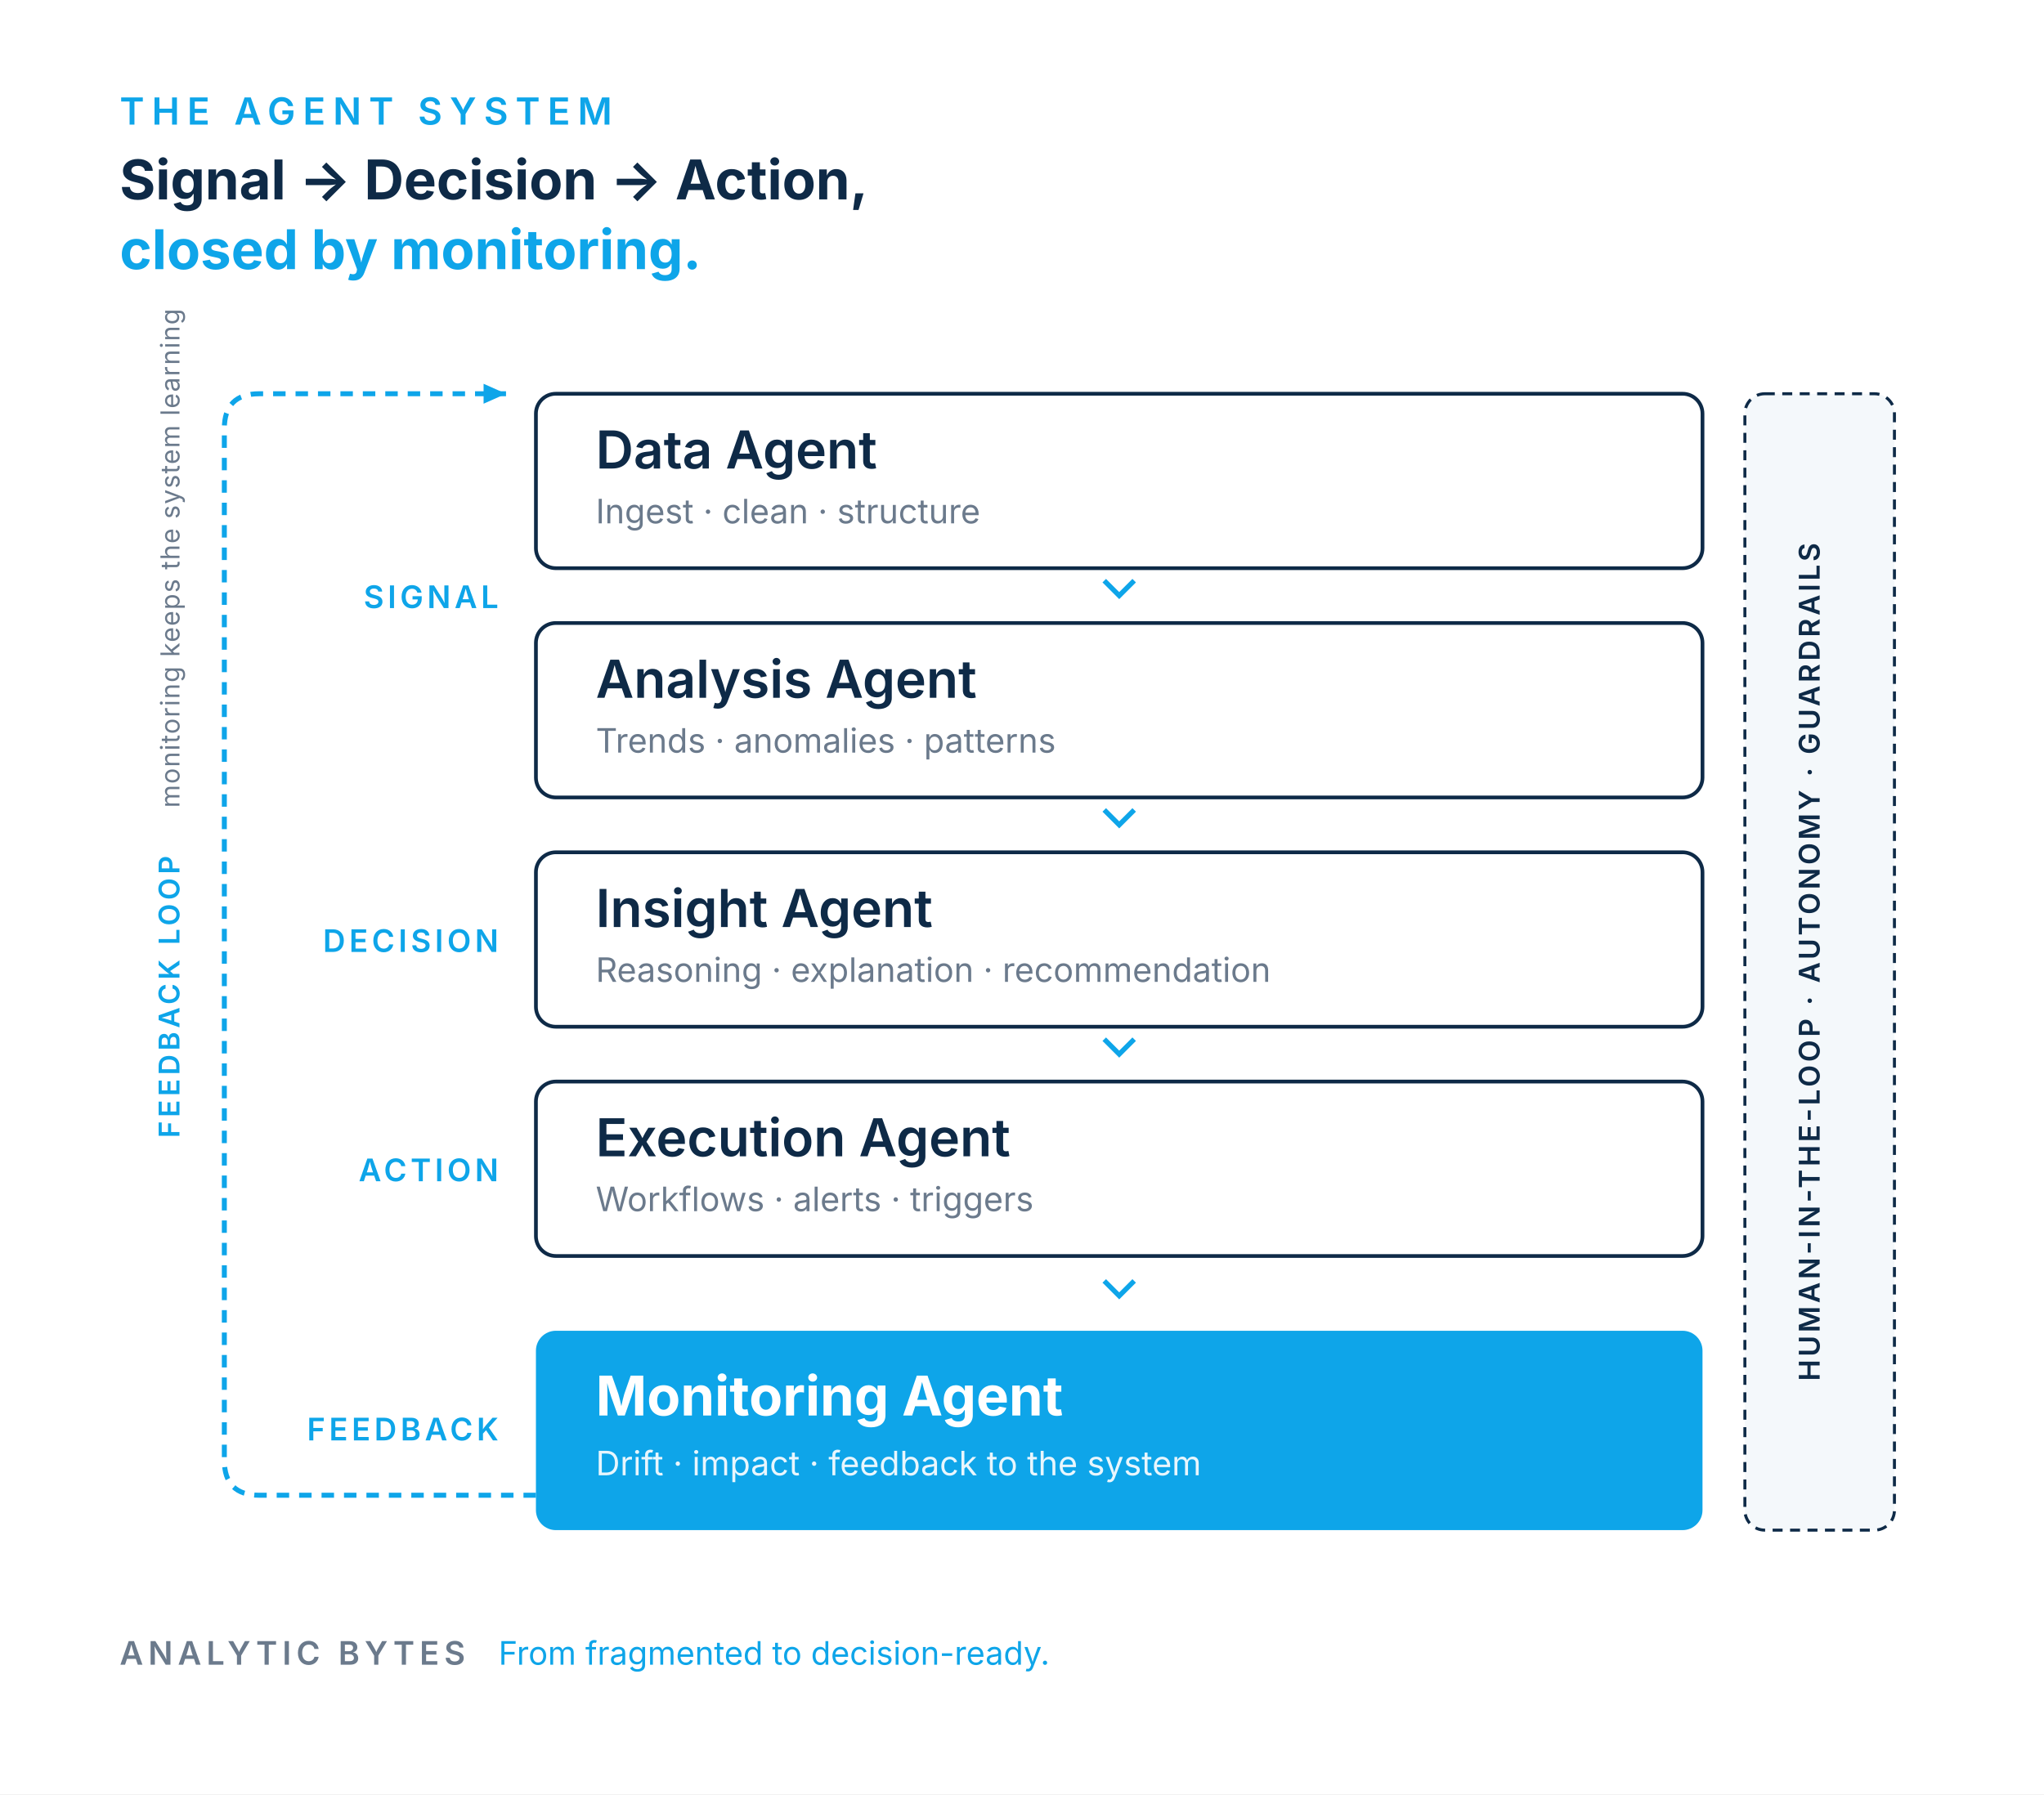
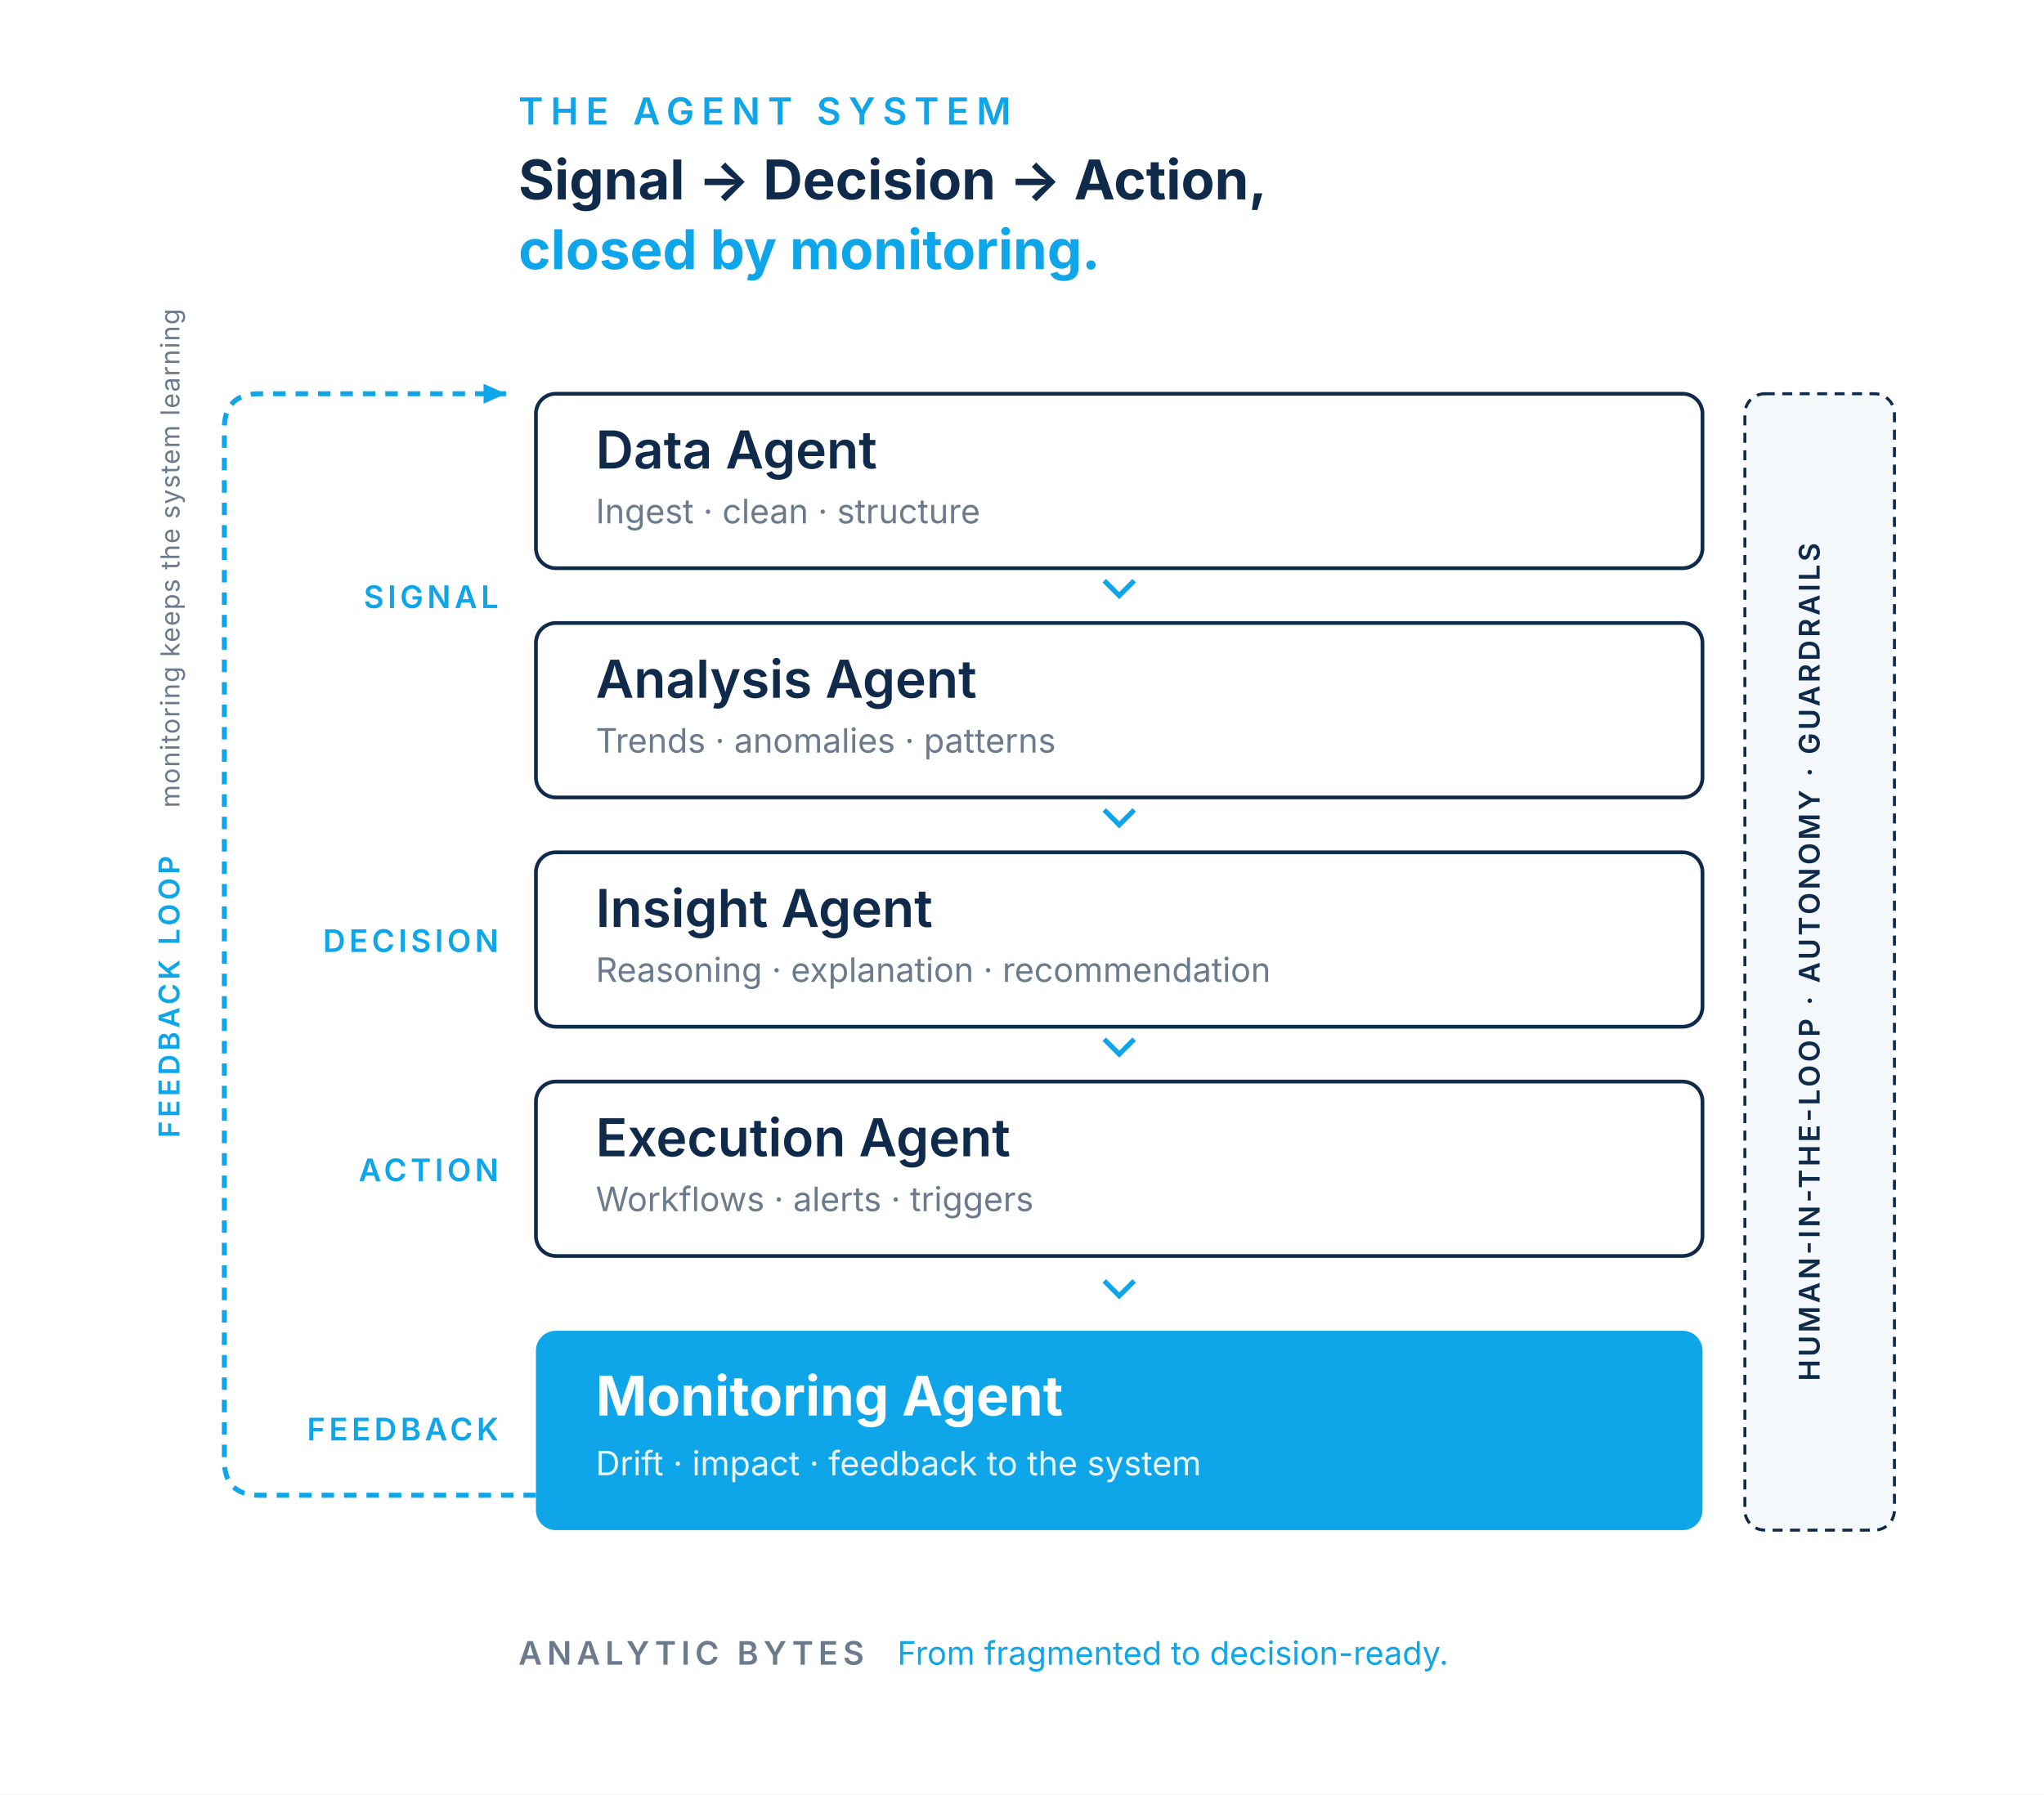
<svg xmlns="http://www.w3.org/2000/svg" viewBox="0 0 820 720" role="img" aria-labelledby="ttl desc" font-family="Inter,Helvetica,Arial,sans-serif">
  <rect width="820" height="720" fill="#FFFFFF" />
-   <text x="48" y="50" font-size="15" letter-spacing="3" fill="#0EA5E9" font-weight="600">THE AGENT SYSTEM</text>
-   <text x="48" y="80" font-size="22" fill="#0E2A47" font-weight="700">Signal → Decision → Action,</text>
-   <text x="48" y="108" font-size="22" fill="#0EA5E9" font-weight="700">closed by monitoring.</text>
+   <text x="208" y="50" font-size="15" letter-spacing="3" fill="#0EA5E9" font-weight="600">THE AGENT SYSTEM</text>
+   <text x="208" y="80" font-size="22" fill="#0F2A4A" font-weight="700">Signal → Decision → Action,</text>
+   <text x="208" y="108" font-size="22" fill="#0EA5E9" font-weight="700">closed by monitoring.</text>
  <path d="M215,600 H104 Q90,600 90,586 V172 Q90,158 104,158 H203" fill="none" stroke="#0EA5E9" stroke-width="2" stroke-dasharray="5 4" />
  <path d="M203,158 l-9,-4 l0,8 z" fill="#0EA5E9" />
  <text transform="translate(72,400) rotate(-90)" font-size="11.5" letter-spacing="1.5" fill="#0EA5E9" font-weight="600" text-anchor="middle">FEEDBACK LOOP</text>
  <text transform="translate(72,224) rotate(-90)" font-size="10.5" letter-spacing="0.4" fill="#6B7A8C" text-anchor="middle">monitoring keeps the system learning</text>
  <text x="200" y="244" font-size="12.5" letter-spacing="1.5" fill="#0EA5E9" font-weight="600" text-anchor="end">SIGNAL</text>
  <text x="200" y="382" font-size="12.5" letter-spacing="1.5" fill="#0EA5E9" font-weight="600" text-anchor="end">DECISION</text>
  <text x="200" y="474" font-size="12.5" letter-spacing="1.5" fill="#0EA5E9" font-weight="600" text-anchor="end">ACTION</text>
  <text x="200" y="578" font-size="12.5" letter-spacing="1.5" fill="#0EA5E9" font-weight="600" text-anchor="end">FEEDBACK</text>
-   <rect x="700" y="158" width="60" height="456" rx="8" fill="#F4F8FB" stroke="#0E2A47" stroke-width="1.2" stroke-dasharray="4 3" />
-   <text transform="translate(730,386) rotate(-90)" font-size="11.5" letter-spacing="1.2" fill="#0E2A47" font-weight="600" text-anchor="middle">HUMAN-IN-THE-LOOP · AUTONOMY · GUARDRAILS</text>
-   <rect x="215" y="158" width="468" height="70" rx="8" fill="#FFFFFF" stroke="#0E2A47" stroke-width="1.5" />
-   <text x="239" y="188" font-size="21" fill="#0E2A47" font-weight="600">Data Agent</text>
+   <rect x="700" y="158" width="60" height="456" rx="8" fill="#F4F8FB" stroke="#0F2A4A" stroke-width="1.2" stroke-dasharray="4 3" />
+   <text transform="translate(730,386) rotate(-90)" font-size="11.5" letter-spacing="1.2" fill="#0F2A4A" font-weight="600" text-anchor="middle">HUMAN-IN-THE-LOOP · AUTONOMY · GUARDRAILS</text>
+   <rect x="215" y="158" width="468" height="70" rx="8" fill="#FFFFFF" stroke="#0F2A4A" stroke-width="1.5" />
+   <text x="239" y="188" font-size="21" fill="#0F2A4A" font-weight="600">Data Agent</text>
  <text x="239" y="210" font-size="13.5" fill="#6B7A8C">Ingest · clean · structure</text>
-   <rect x="215" y="250" width="468" height="70" rx="8" fill="#FFFFFF" stroke="#0E2A47" stroke-width="1.5" />
-   <text x="239" y="280" font-size="21" fill="#0E2A47" font-weight="600">Analysis Agent</text>
+   <rect x="215" y="250" width="468" height="70" rx="8" fill="#FFFFFF" stroke="#0F2A4A" stroke-width="1.5" />
+   <text x="239" y="280" font-size="21" fill="#0F2A4A" font-weight="600">Analysis Agent</text>
  <text x="239" y="302" font-size="13.5" fill="#6B7A8C">Trends · anomalies · patterns</text>
-   <rect x="215" y="342" width="468" height="70" rx="8" fill="#FFFFFF" stroke="#0E2A47" stroke-width="1.5" />
-   <text x="239" y="372" font-size="21" fill="#0E2A47" font-weight="600">Insight Agent</text>
+   <rect x="215" y="342" width="468" height="70" rx="8" fill="#FFFFFF" stroke="#0F2A4A" stroke-width="1.5" />
+   <text x="239" y="372" font-size="21" fill="#0F2A4A" font-weight="600">Insight Agent</text>
  <text x="239" y="394" font-size="13.5" fill="#6B7A8C">Reasoning · explanation · recommendation</text>
-   <rect x="215" y="434" width="468" height="70" rx="8" fill="#FFFFFF" stroke="#0E2A47" stroke-width="1.5" />
-   <text x="239" y="464" font-size="21" fill="#0E2A47" font-weight="600">Execution Agent</text>
+   <rect x="215" y="434" width="468" height="70" rx="8" fill="#FFFFFF" stroke="#0F2A4A" stroke-width="1.5" />
+   <text x="239" y="464" font-size="21" fill="#0F2A4A" font-weight="600">Execution Agent</text>
  <text x="239" y="486" font-size="13.5" fill="#6B7A8C">Workflows · alerts · triggers</text>
  <rect x="215" y="534" width="468" height="80" rx="8" fill="#0EA5E9" />
  <text x="239" y="568" font-size="22" fill="#FFFFFF" font-weight="700">Monitoring Agent</text>
  <text x="239" y="592" font-size="13.5" fill="#E8F6FD">Drift · impact · feedback to the system</text>
  <path d="M443,233 l6,6 l6,-6" fill="none" stroke="#0EA5E9" stroke-width="2" />
  <path d="M443,325 l6,6 l6,-6" fill="none" stroke="#0EA5E9" stroke-width="2" />
  <path d="M443,417 l6,6 l6,-6" fill="none" stroke="#0EA5E9" stroke-width="2" />
  <path d="M443,514 l6,6 l6,-6" fill="none" stroke="#0EA5E9" stroke-width="2" />
-   <text x="48" y="668" font-size="13" letter-spacing="2" fill="#6B7A8C" font-weight="600">ANALYTIC BYTES</text>
-   <text x="200" y="668" font-size="13" fill="#0EA5E9">From fragmented to decision-ready.</text>
+   <text x="208" y="668" font-size="13" letter-spacing="2" fill="#6B7A8C" font-weight="600">ANALYTIC BYTES</text>
+   <text x="360" y="668" font-size="13" fill="#0EA5E9">From fragmented to decision-ready.</text>
</svg>
